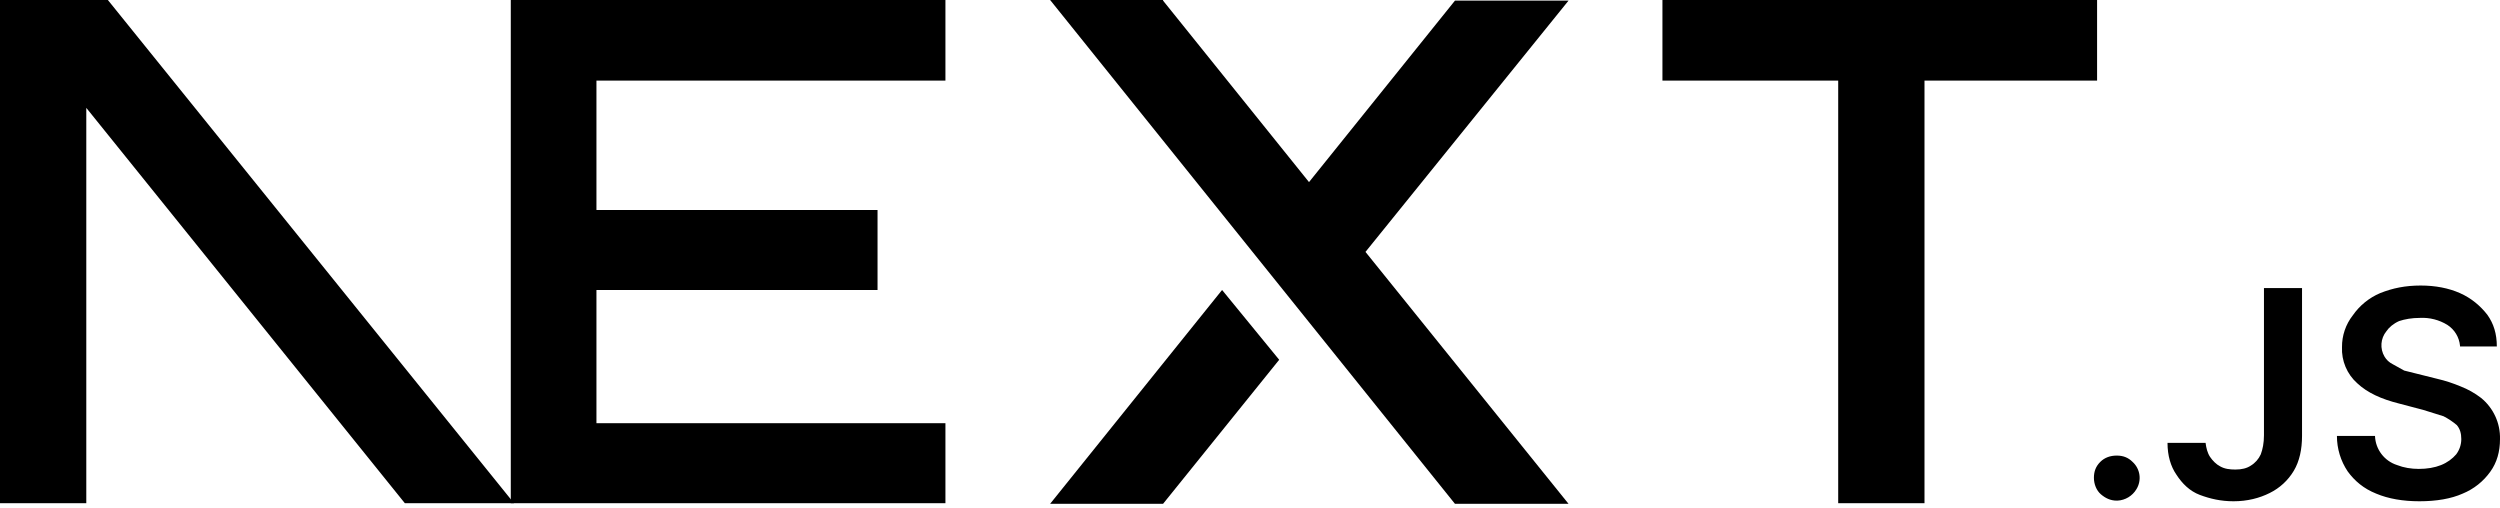
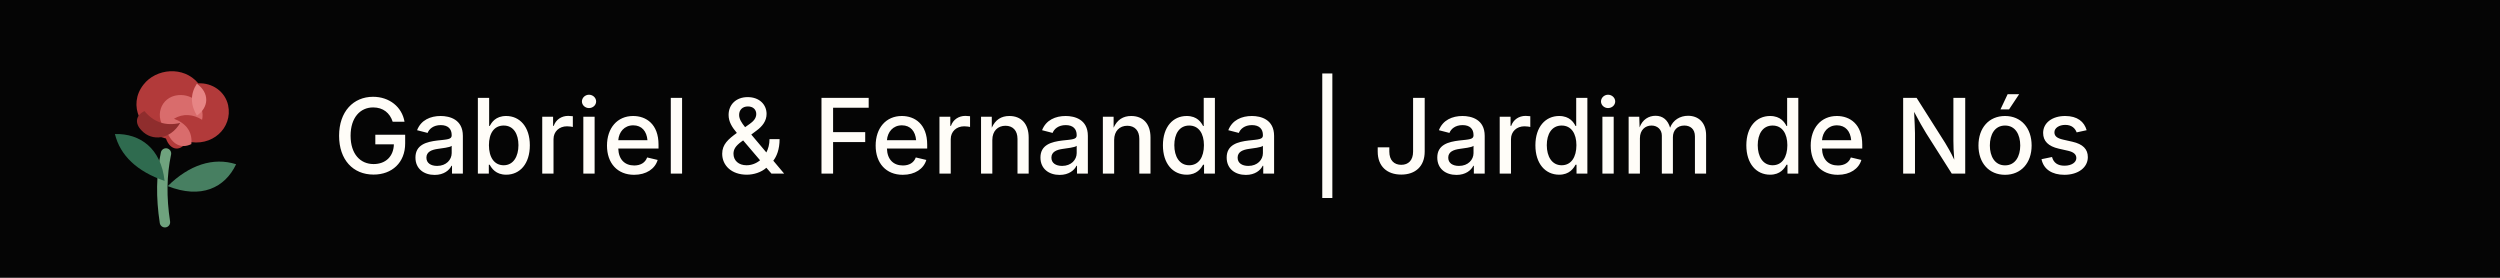
- <svg xmlns="http://www.w3.org/2000/svg" fill="none" viewBox="0 0 394 80">
-   <path fill="#000" d="M262 0h68.5v12.7h-27.2v66.6h-13.6V12.7H262V0ZM149 0v12.7H94v20.4h44.3v12.6H94v21h55v12.6H80.5V0h68.7zm34.3 0h-17.8l63.8 79.4h17.9l-32-39.7 32-39.6h-17.9l-23 28.6-23-28.6zm18.3 56.7-9-11-27.1 33.7h17.8l18.3-22.7z" />
-   <path fill="#000" d="M81 79.3 17 0H0v79.3h13.6V17l50.2 62.3H81Zm252.6-.4c-1 0-1.8-.4-2.5-1s-1.1-1.6-1.1-2.6.3-1.8 1-2.5 1.6-1 2.6-1 1.8.3 2.5 1a3.4 3.4 0 0 1 .6 4.3 3.7 3.7 0 0 1-3 1.8zm23.2-33.5h6v23.3c0 2.1-.4 4-1.3 5.5a9.1 9.1 0 0 1-3.8 3.5c-1.6.8-3.5 1.3-5.7 1.3-2 0-3.7-.4-5.3-1s-2.8-1.8-3.7-3.2c-.9-1.3-1.4-3-1.4-5h6c.1.8.3 1.6.7 2.2s1 1.2 1.6 1.5c.7.4 1.5.5 2.4.5 1 0 1.8-.2 2.4-.6a4 4 0 0 0 1.6-1.8c.3-.8.5-1.8.5-3V45.5zm30.9 9.1a4.4 4.4 0 0 0-2-3.3 7.5 7.5 0 0 0-4.3-1.1c-1.3 0-2.4.2-3.3.5-.9.4-1.6 1-2 1.6a3.5 3.5 0 0 0-.3 4c.3.5.7.9 1.3 1.2l1.8 1 2 .5 3.2.8c1.3.3 2.5.7 3.7 1.2a13 13 0 0 1 3.2 1.8 8.1 8.1 0 0 1 3 6.5c0 2-.5 3.7-1.5 5.1a10 10 0 0 1-4.4 3.5c-1.8.8-4.1 1.2-6.8 1.2-2.6 0-4.9-.4-6.8-1.2-2-.8-3.4-2-4.5-3.5a10 10 0 0 1-1.7-5.6h6a5 5 0 0 0 3.5 4.6c1 .4 2.2.6 3.4.6 1.3 0 2.5-.2 3.5-.6 1-.4 1.8-1 2.4-1.7a4 4 0 0 0 .8-2.4c0-.9-.2-1.6-.7-2.2a11 11 0 0 0-2.1-1.4l-3.2-1-3.8-1c-2.8-.7-5-1.7-6.6-3.2a7.2 7.2 0 0 1-2.4-5.7 8 8 0 0 1 1.7-5 10 10 0 0 1 4.3-3.5c2-.8 4-1.2 6.4-1.2 2.3 0 4.4.4 6.2 1.2 1.8.8 3.2 2 4.3 3.4 1 1.4 1.5 3 1.5 5h-5.8z" />
+ <svg xmlns="http://www.w3.org/2000/svg" width="360" height="40" viewBox="0 0 360 40" fill="none" role="img" aria-labelledby="title desc">
+   <rect width="360" height="40" fill="#050505" />
+   <g transform="translate(8 4) scale(0.5)">
+     <path d="M31.8 36.2C30.5 42.4 30.4 48.8 31.5 56" stroke="#6FA37E" stroke-width="3" stroke-linecap="round" />
+     <path d="M31.4 44.1C23.5 41.4 18.6 36.8 17.1 30.6C24.4 30.4 30.4 34.8 31.4 44.1Z" fill="#2F6B4F" />
+     <path d="M32.3 45.6C38.5 39.5 45.4 37.2 52 39.3C48.8 46.1 41.9 49.4 32.3 45.6Z" fill="#477F61" />
+     <path d="M31.8 31.9C24.5 30.1 20.7 22.3 25.3 16.4C28.9 11.7 36.9 10.9 41.1 16C45.1 15.8 48.8 18.3 49.7 22.3C51.1 28.9 45 34.5 37.8 32.7C36.2 35.6 33.1 35.6 31.8 31.9Z" fill="#B23A3A" />
+     <path d="M32 29.8C28.2 25.8 30.2 19.9 35.3 19.4C39.7 19 43.1 22.4 42.2 26.5C39.7 24.9 36.7 24.6 34.1 26.2C37.6 27.5 39.5 30 39.1 33.5C36.2 34.9 33.6 33.7 32 29.8Z" fill="#D96C6C" />
+     <path d="M25.6 24C28.3 27.2 31.7 28.4 35.9 27.4C33.1 32.2 27.8 32.8 24.8 29.6C22.7 27.5 23.1 25.2 25.6 24Z" fill="#8F2D2D" />
+     <path d="M40.7 16.1C38.8 19 38.8 22.1 40.7 25.3C44.2 22.9 44.4 18.8 40.7 16.1Z" fill="#E78585" />
+   </g>
+   <text x="48" y="25" fill="#FFFDF8" font-family="Inter, Arial, Helvetica, sans-serif" font-size="15" font-weight="500">
+     Gabriel &amp; Fernanda | Jardim de Nós
+   </text>
</svg>
